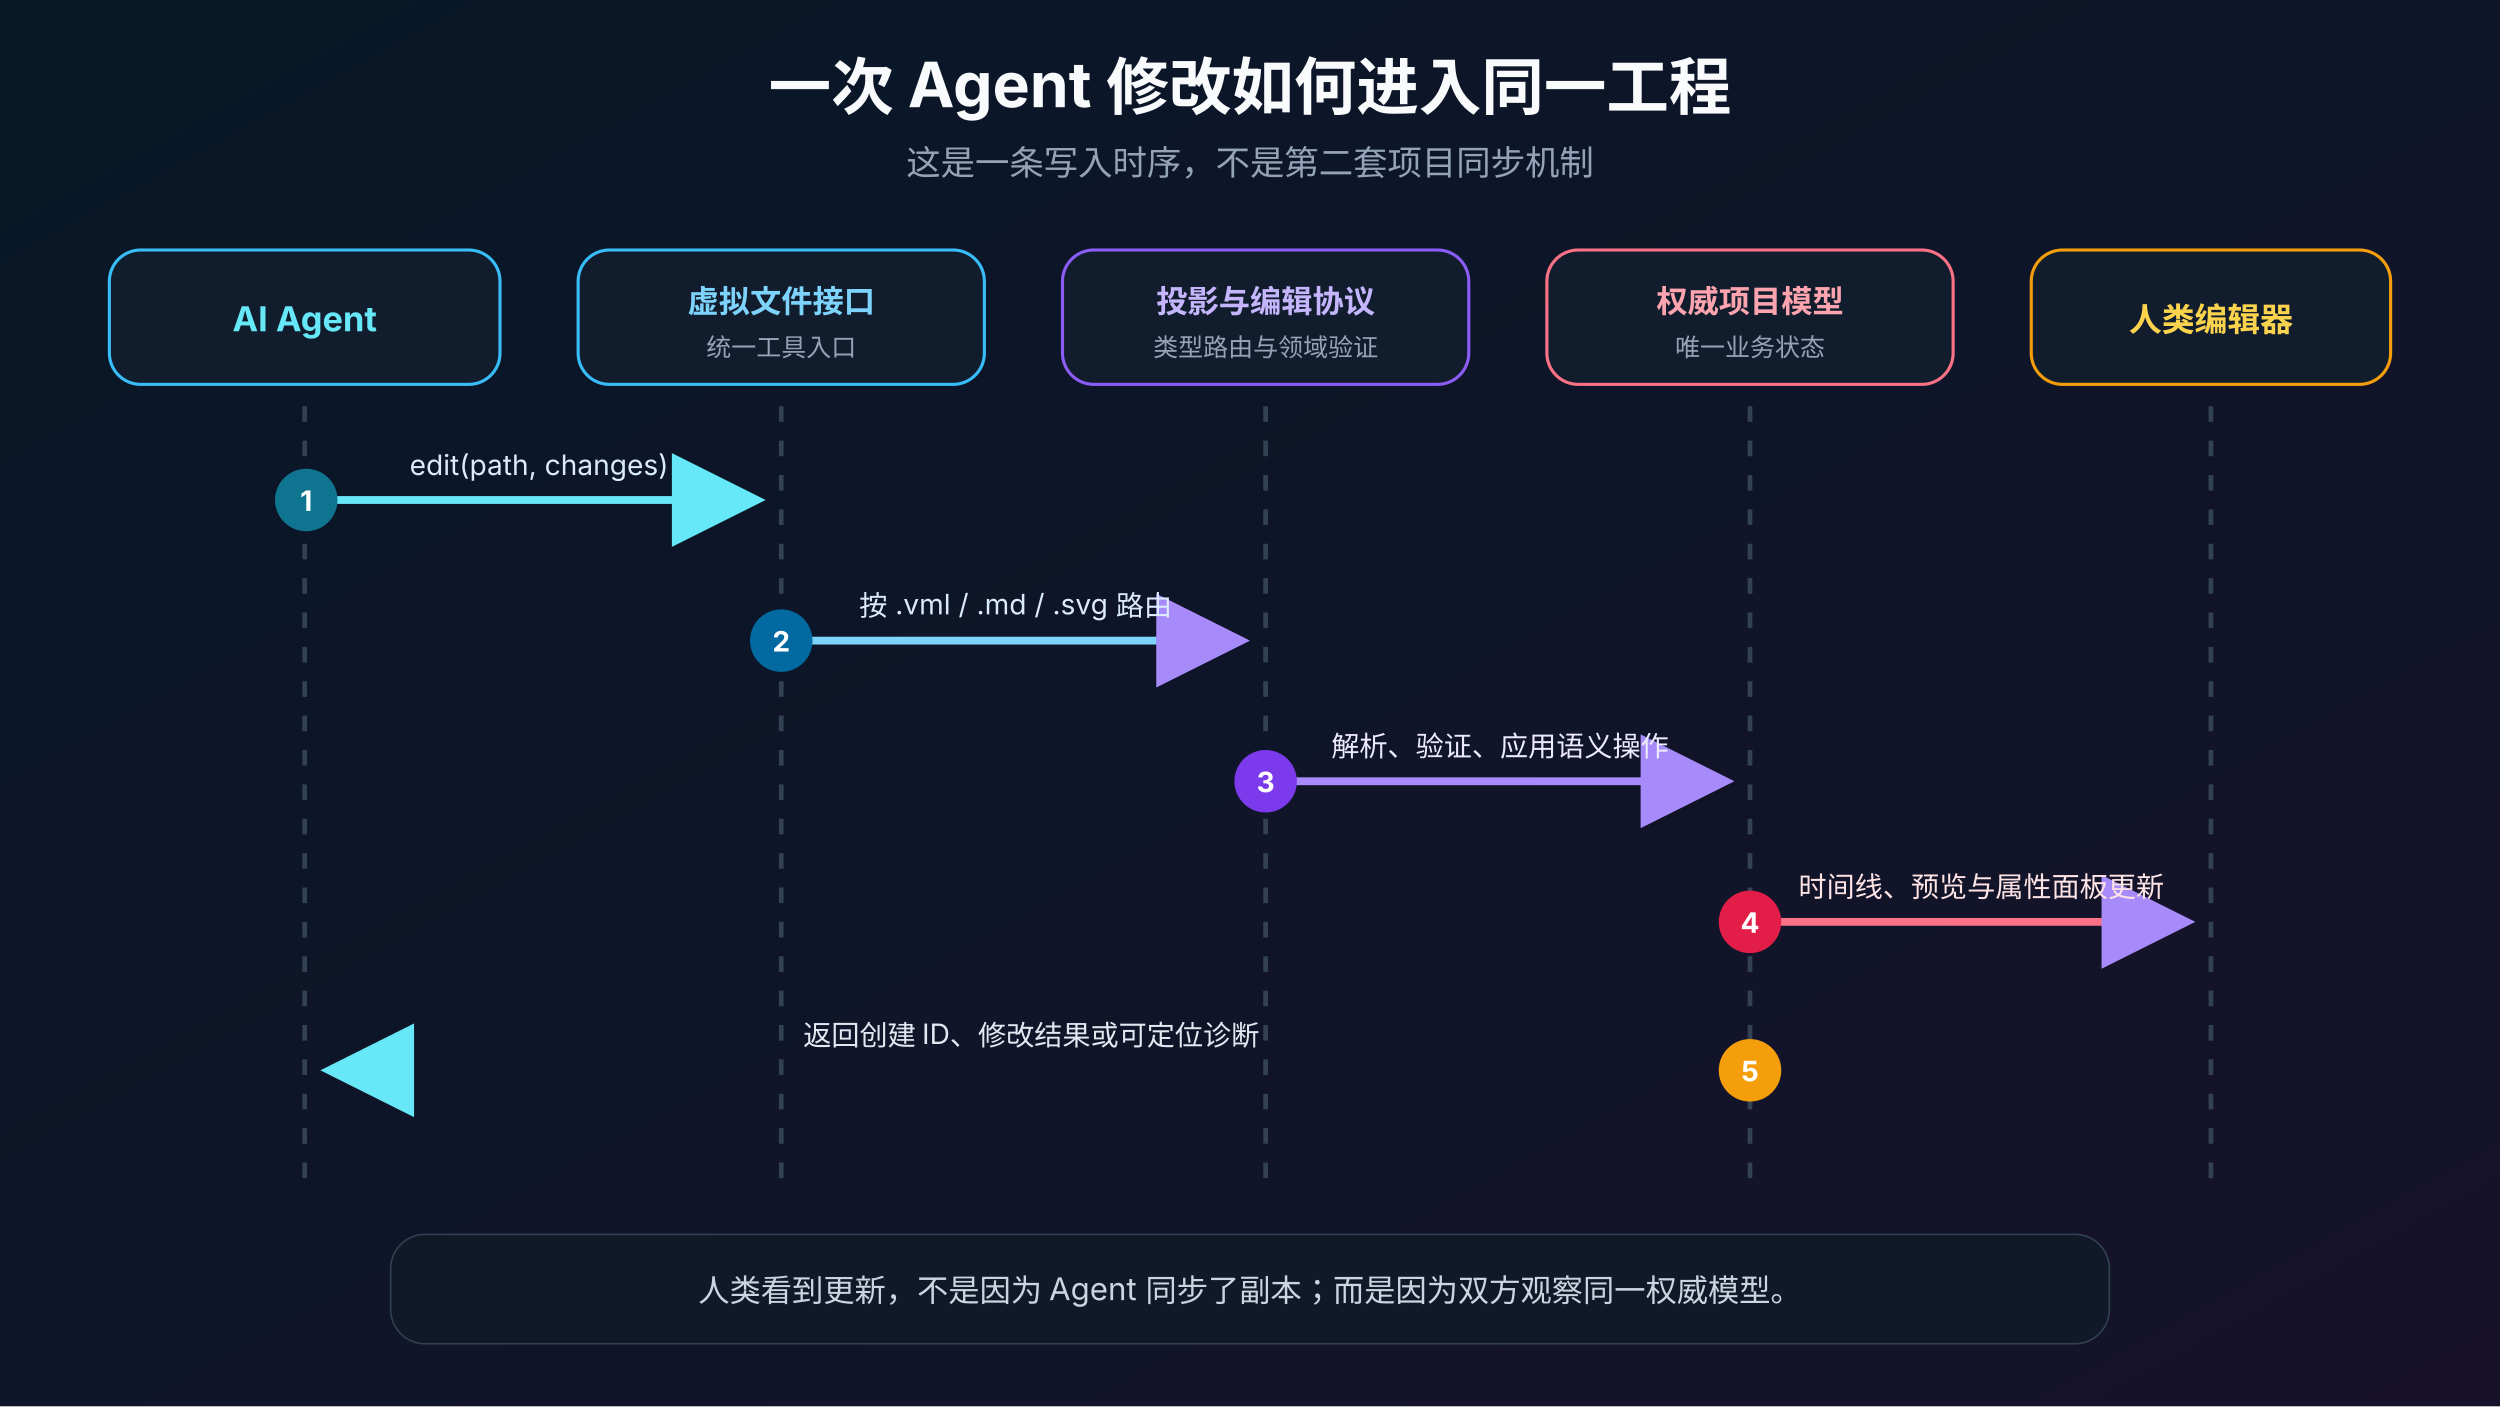
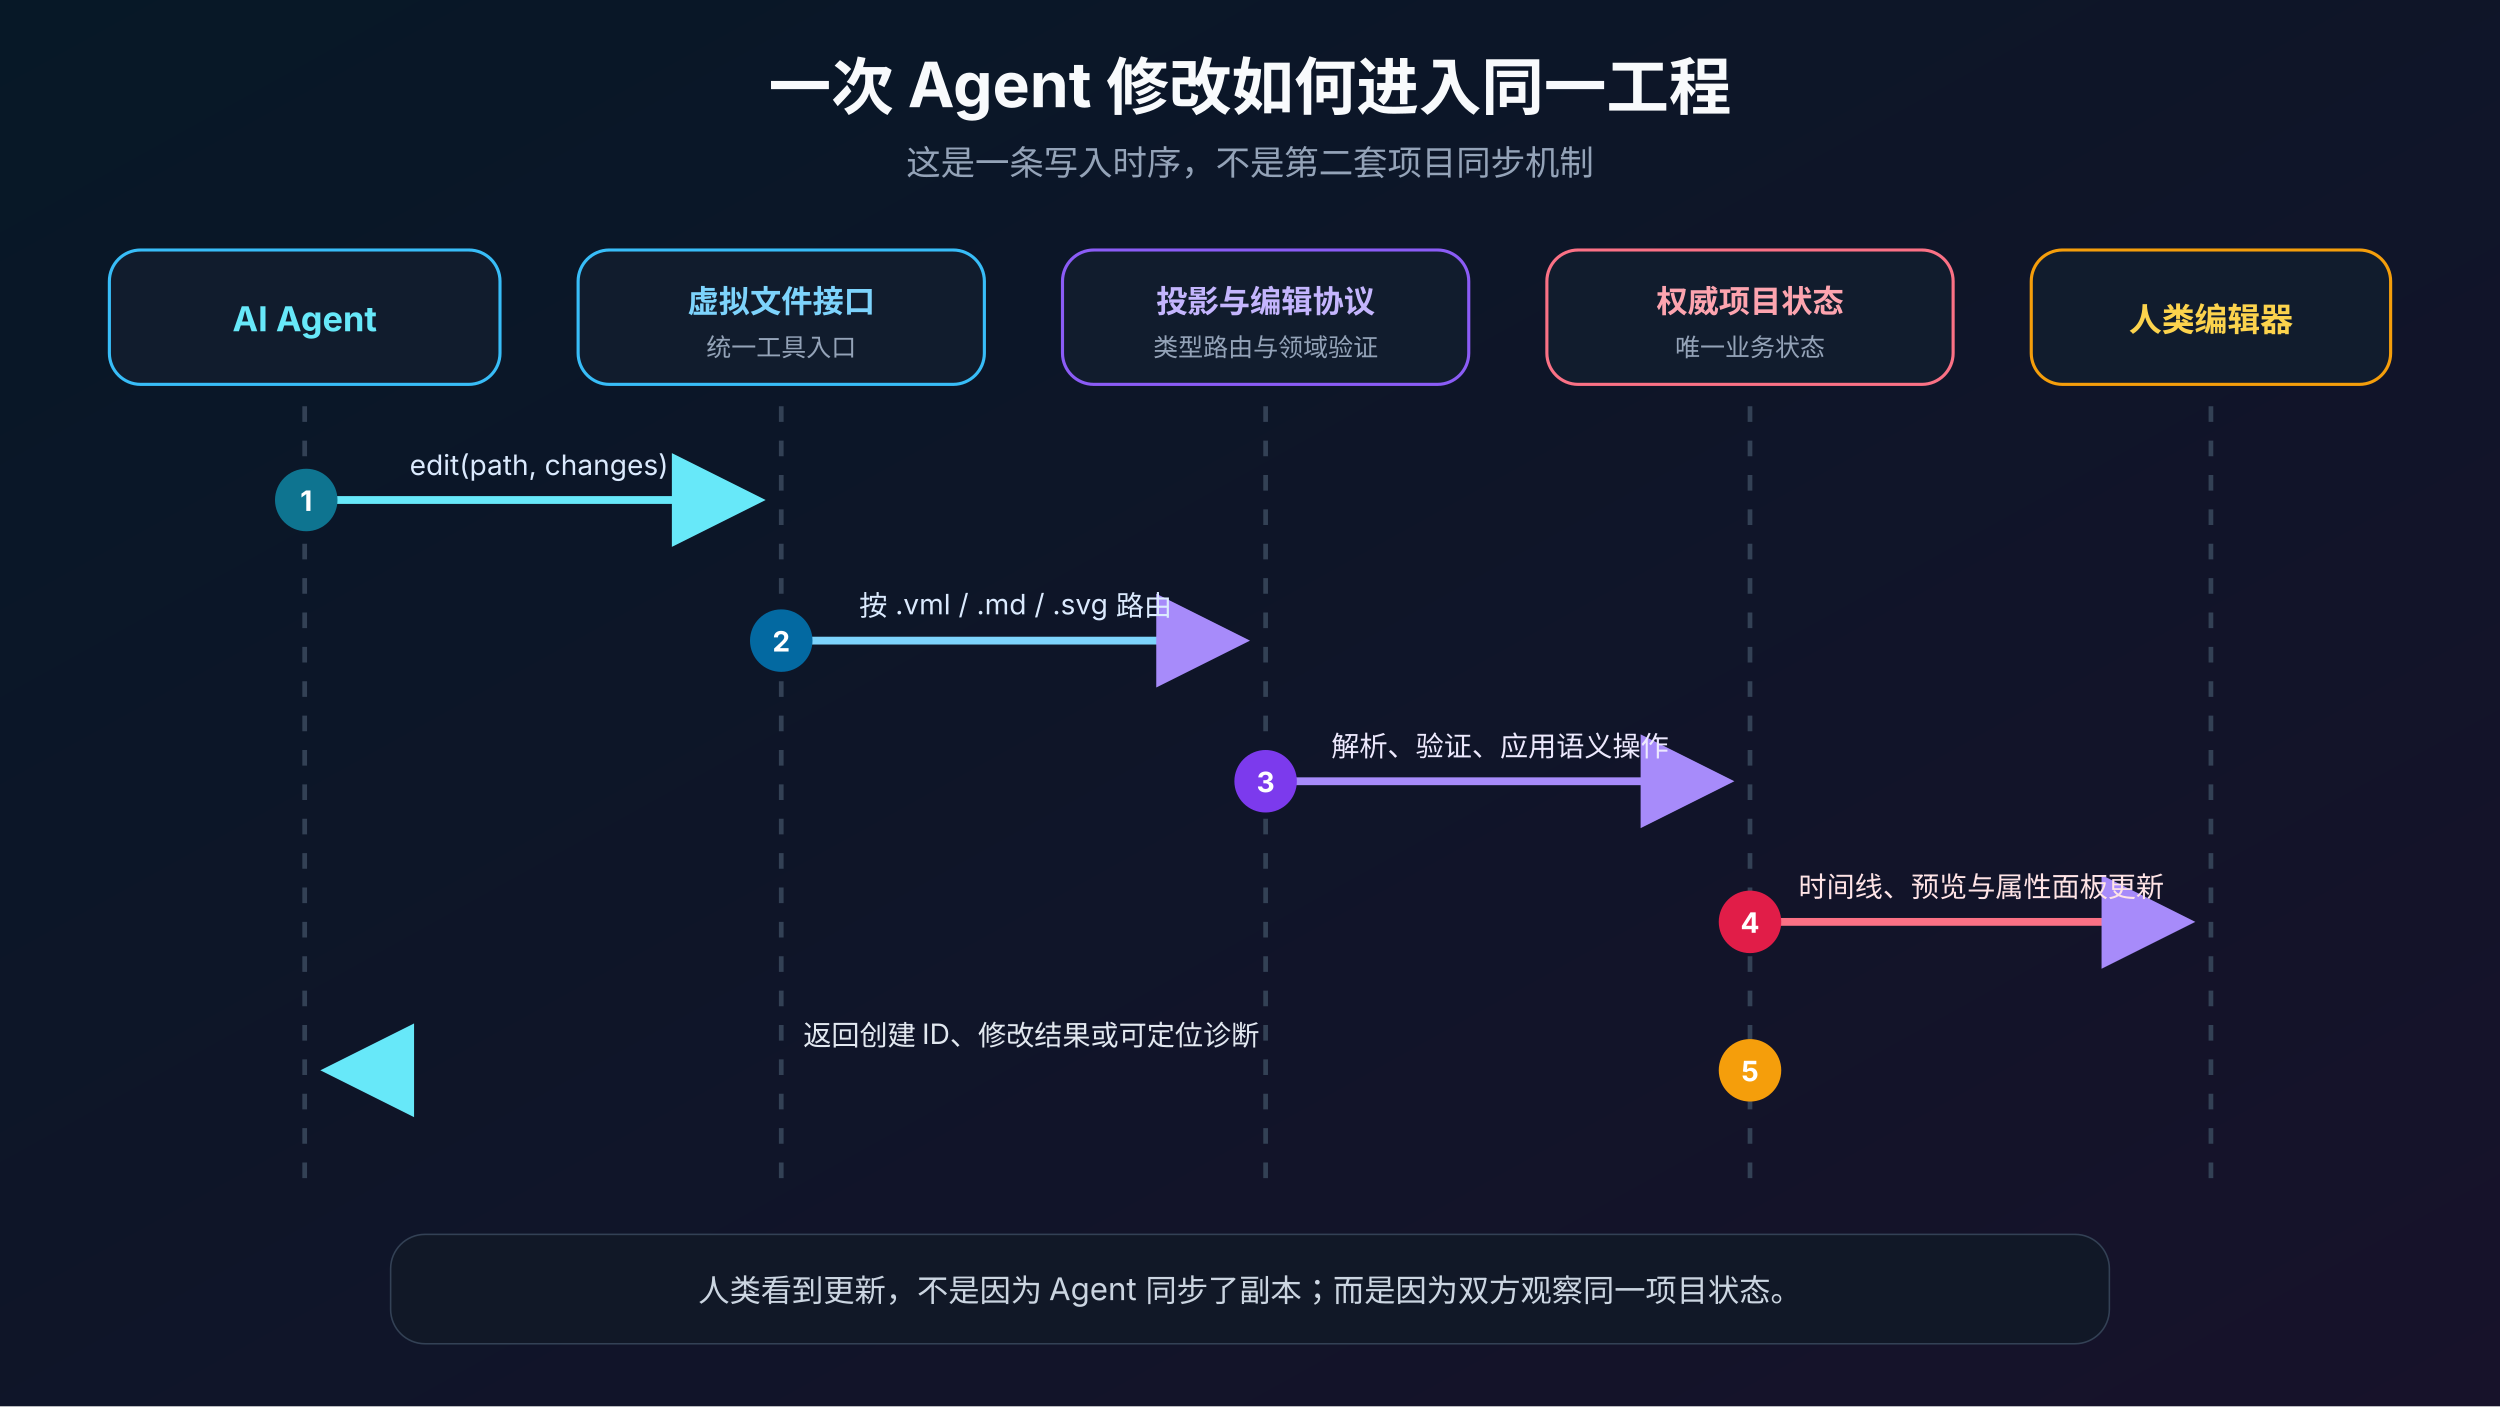
<svg xmlns="http://www.w3.org/2000/svg" width="1600" height="900" viewBox="0 0 1600 900" role="img" aria-labelledby="title desc">
  <defs>
    <linearGradient id="bg" x1="0" y1="0" x2="1" y2="1">
      <stop stop-color="#071827" />
      <stop offset="1" stop-color="#17122a" />
    </linearGradient>
    <linearGradient id="flow" x1="0" y1="0" x2="1" y2="0">
      <stop stop-color="#22d3ee" />
      <stop offset=".52" stop-color="#8b5cf6" />
      <stop offset="1" stop-color="#fb7185" />
    </linearGradient>
    <marker id="arrow" markerWidth="12" markerHeight="12" refX="10" refY="6" orient="auto">
      <path d="M0 0L12 6L0 12Z" fill="#a78bfa" />
    </marker>
    <marker id="arrowBack" markerWidth="12" markerHeight="12" refX="10" refY="6" orient="auto">
      <path d="M0 0L12 6L0 12Z" fill="#67e8f9" />
    </marker>
  </defs>
  <rect width="1600" height="900" fill="url(#bg)" />
  <text x="800" y="70" text-anchor="middle" fill="#f8fafc" font-size="40" font-weight="700" font-family="Inter, PingFang SC, sans-serif">一次 Agent 修改如何进入同一工程</text>
  <text x="800" y="112" text-anchor="middle" fill="#94a3b8" font-size="22" font-family="Inter, PingFang SC, sans-serif">这是一条写入时序，不是第二套项目同步机制</text>
  <g font-family="Inter, PingFang SC, sans-serif">
    <g fill="#111c2d" stroke-width="2">
      <rect x="70" y="160" width="250" height="86" rx="20" stroke="#38bdf8" />
      <rect x="370" y="160" width="260" height="86" rx="20" stroke="#38bdf8" />
      <rect x="680" y="160" width="260" height="86" rx="20" stroke="#8b5cf6" />
      <rect x="990" y="160" width="260" height="86" rx="20" stroke="#fb7185" />
      <rect x="1300" y="160" width="230" height="86" rx="20" stroke="#f59e0b" />
    </g>
    <text x="195" y="212" text-anchor="middle" fill="#67e8f9" font-size="22" font-weight="700">AI Agent</text>
    <text x="500" y="200" text-anchor="middle" fill="#7dd3fc" font-size="20" font-weight="700">虚拟文件接口</text>
    <text x="500" y="228" text-anchor="middle" fill="#94a3b8" font-size="16">统一工具入口</text>
    <text x="810" y="200" text-anchor="middle" fill="#c4b5fd" font-size="20" font-weight="700">投影与编辑协议</text>
    <text x="810" y="228" text-anchor="middle" fill="#94a3b8" font-size="16">类型路由与领域验证</text>
-     <text x="1120" y="200" text-anchor="middle" fill="#fda4af" font-size="20" font-weight="700">权威项目模型</text>
+     <text x="1120" y="200" text-anchor="middle" fill="#fda4af" font-size="20" font-weight="700">权威项目状态</text>
    <text x="1120" y="228" text-anchor="middle" fill="#94a3b8" font-size="16">唯一业务状态</text>
    <text x="1415" y="212" text-anchor="middle" fill="#fcd34d" font-size="21" font-weight="700">人类编辑器</text>
  </g>
  <g stroke="#334155" stroke-width="3" stroke-dasharray="10 12">
    <line x1="195" y1="260" x2="195" y2="765" />
    <line x1="500" y1="260" x2="500" y2="765" />
    <line x1="810" y1="260" x2="810" y2="765" />
    <line x1="1120" y1="260" x2="1120" y2="765" />
    <line x1="1415" y1="260" x2="1415" y2="765" />
  </g>
  <g font-family="Inter, PingFang SC, sans-serif" font-size="18">
    <path d="M210 320H480" stroke="#67e8f9" stroke-width="5" marker-end="url(#arrowBack)" />
    <circle cx="196" cy="320" r="20" fill="#0e7490" />
    <text x="196" y="327" text-anchor="middle" fill="#fff" font-weight="700">1</text>
    <text x="345" y="304" text-anchor="middle" fill="#dbeafe">edit(path, changes)</text>
    <path d="M515 410H790" stroke="#7dd3fc" stroke-width="5" marker-end="url(#arrow)" />
    <circle cx="500" cy="410" r="20" fill="#0369a1" />
    <text x="500" y="417" text-anchor="middle" fill="#fff" font-weight="700">2</text>
    <text x="650" y="394" text-anchor="middle" fill="#dbeafe">按 .vml / .md / .svg 路由</text>
    <path d="M825 500H1100" stroke="#a78bfa" stroke-width="5" marker-end="url(#arrow)" />
    <circle cx="810" cy="500" r="20" fill="#7c3aed" />
    <text x="810" y="507" text-anchor="middle" fill="#fff" font-weight="700">3</text>
    <text x="960" y="484" text-anchor="middle" fill="#ede9fe">解析、验证、应用语义操作</text>
    <path d="M1135 590H1395" stroke="#fb7185" stroke-width="5" marker-end="url(#arrow)" />
    <circle cx="1120" cy="590" r="20" fill="#e11d48" />
    <text x="1120" y="597" text-anchor="middle" fill="#fff" font-weight="700">4</text>
    <text x="1268" y="574" text-anchor="middle" fill="#ffe4e6">时间线、预览与属性面板更新</text>
    <path d="M1100 685H215" stroke="url(#flow)" stroke-width="5" marker-end="url(#arrowBack)" />
    <circle cx="1120" cy="685" r="20" fill="#f59e0b" />
    <text x="1120" y="692" text-anchor="middle" fill="#fff" font-weight="700">5</text>
    <text x="660" y="669" text-anchor="middle" fill="#e2e8f0">返回创建 ID、修改结果或可定位诊断</text>
  </g>
  <g font-family="Inter, PingFang SC, sans-serif">
    <rect x="250" y="790" width="1100" height="70" rx="22" fill="#111827" stroke="#334155" />
-     <text x="800" y="833" text-anchor="middle" fill="#cbd5e1" font-size="20">人类看到更新，不是因为 Agent 同步了副本；而是因为双方观察同一权威模型。</text>
+     <text x="800" y="833" text-anchor="middle" fill="#cbd5e1" font-size="20">人类看到更新，不是因为 Agent 同步了副本；而是因为双方观察同一项目状态。</text>
  </g>
</svg>
